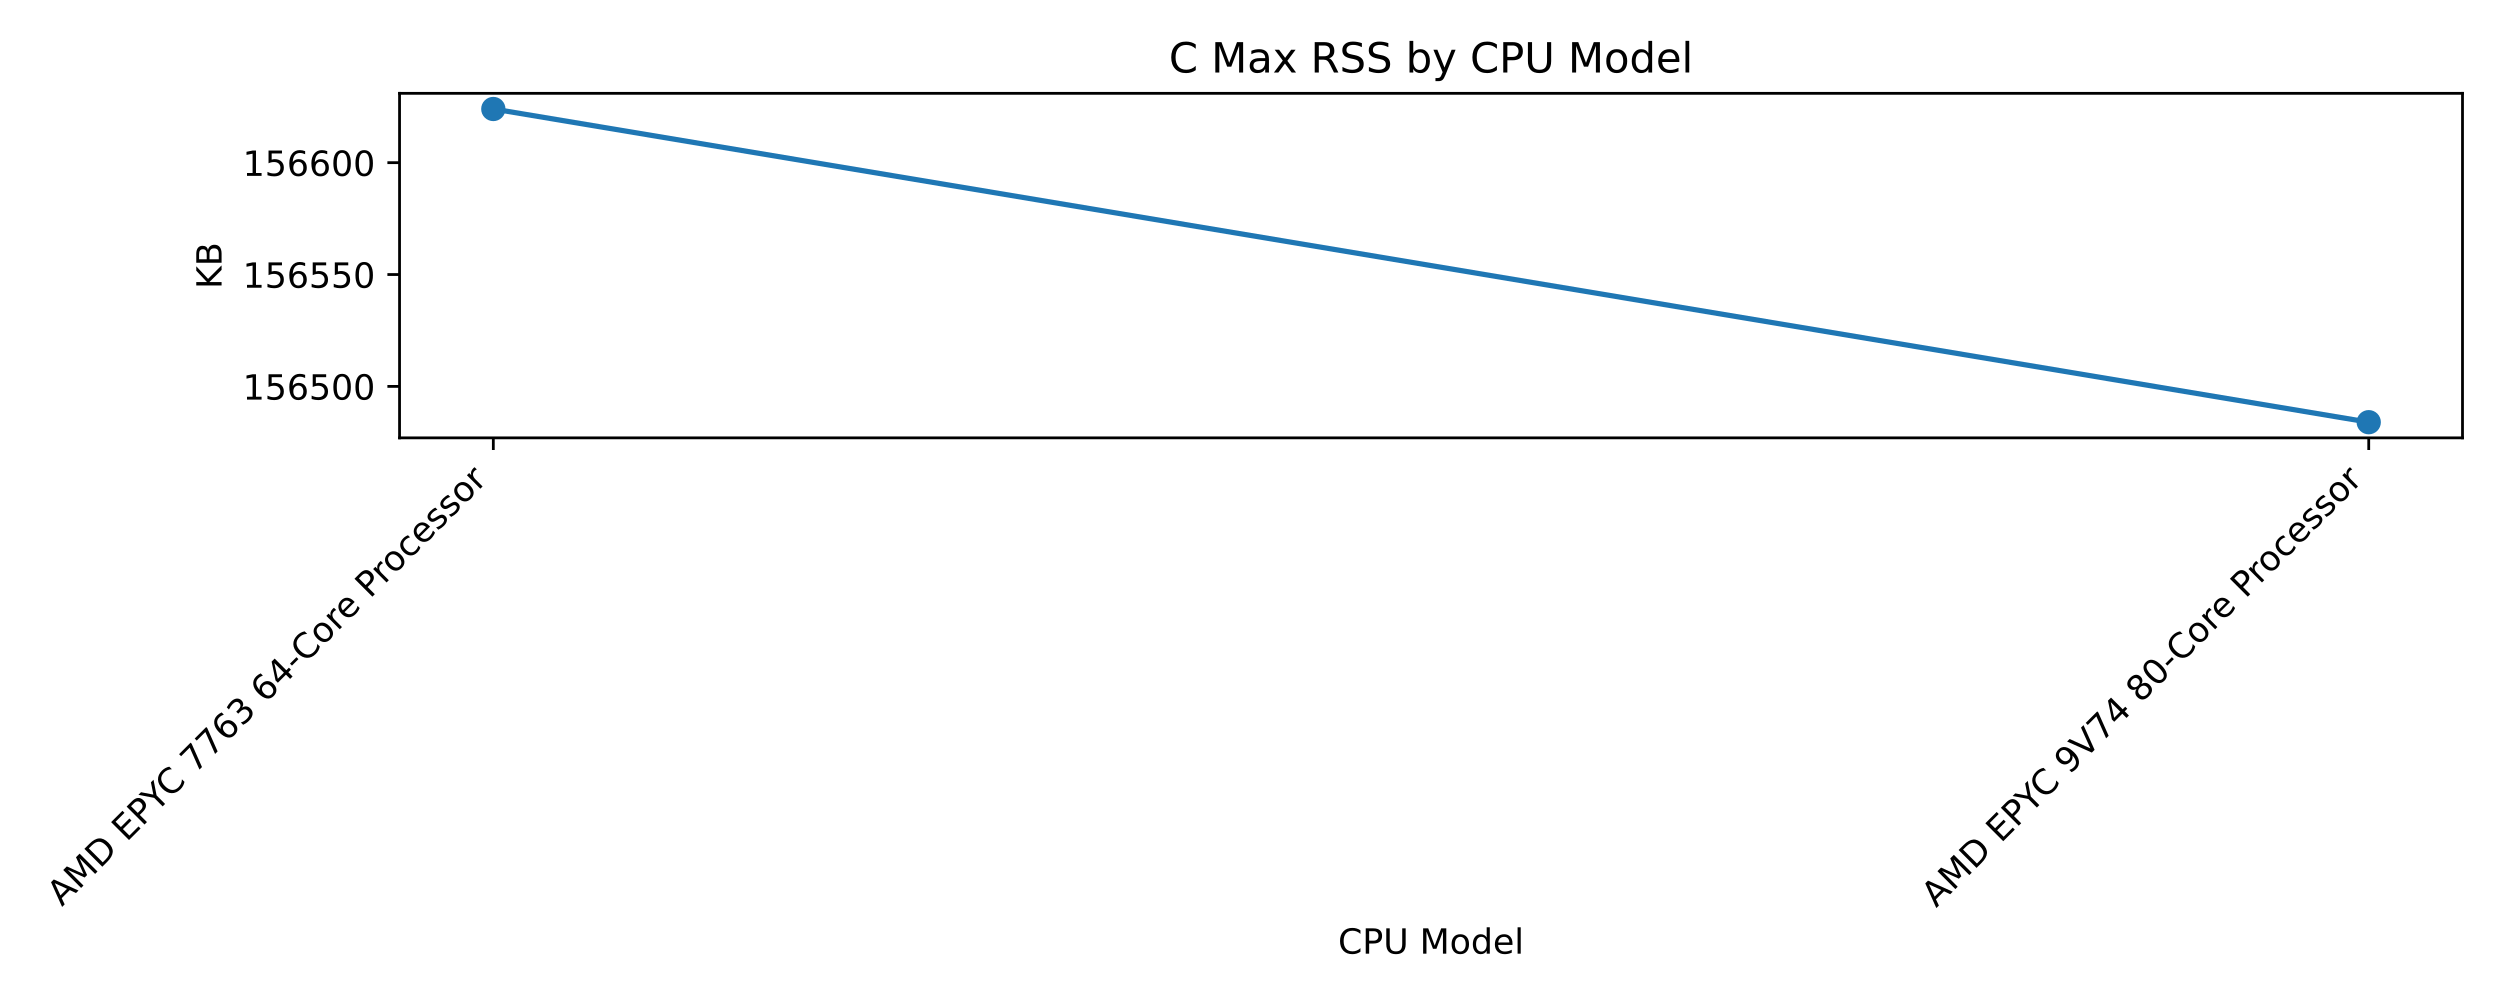
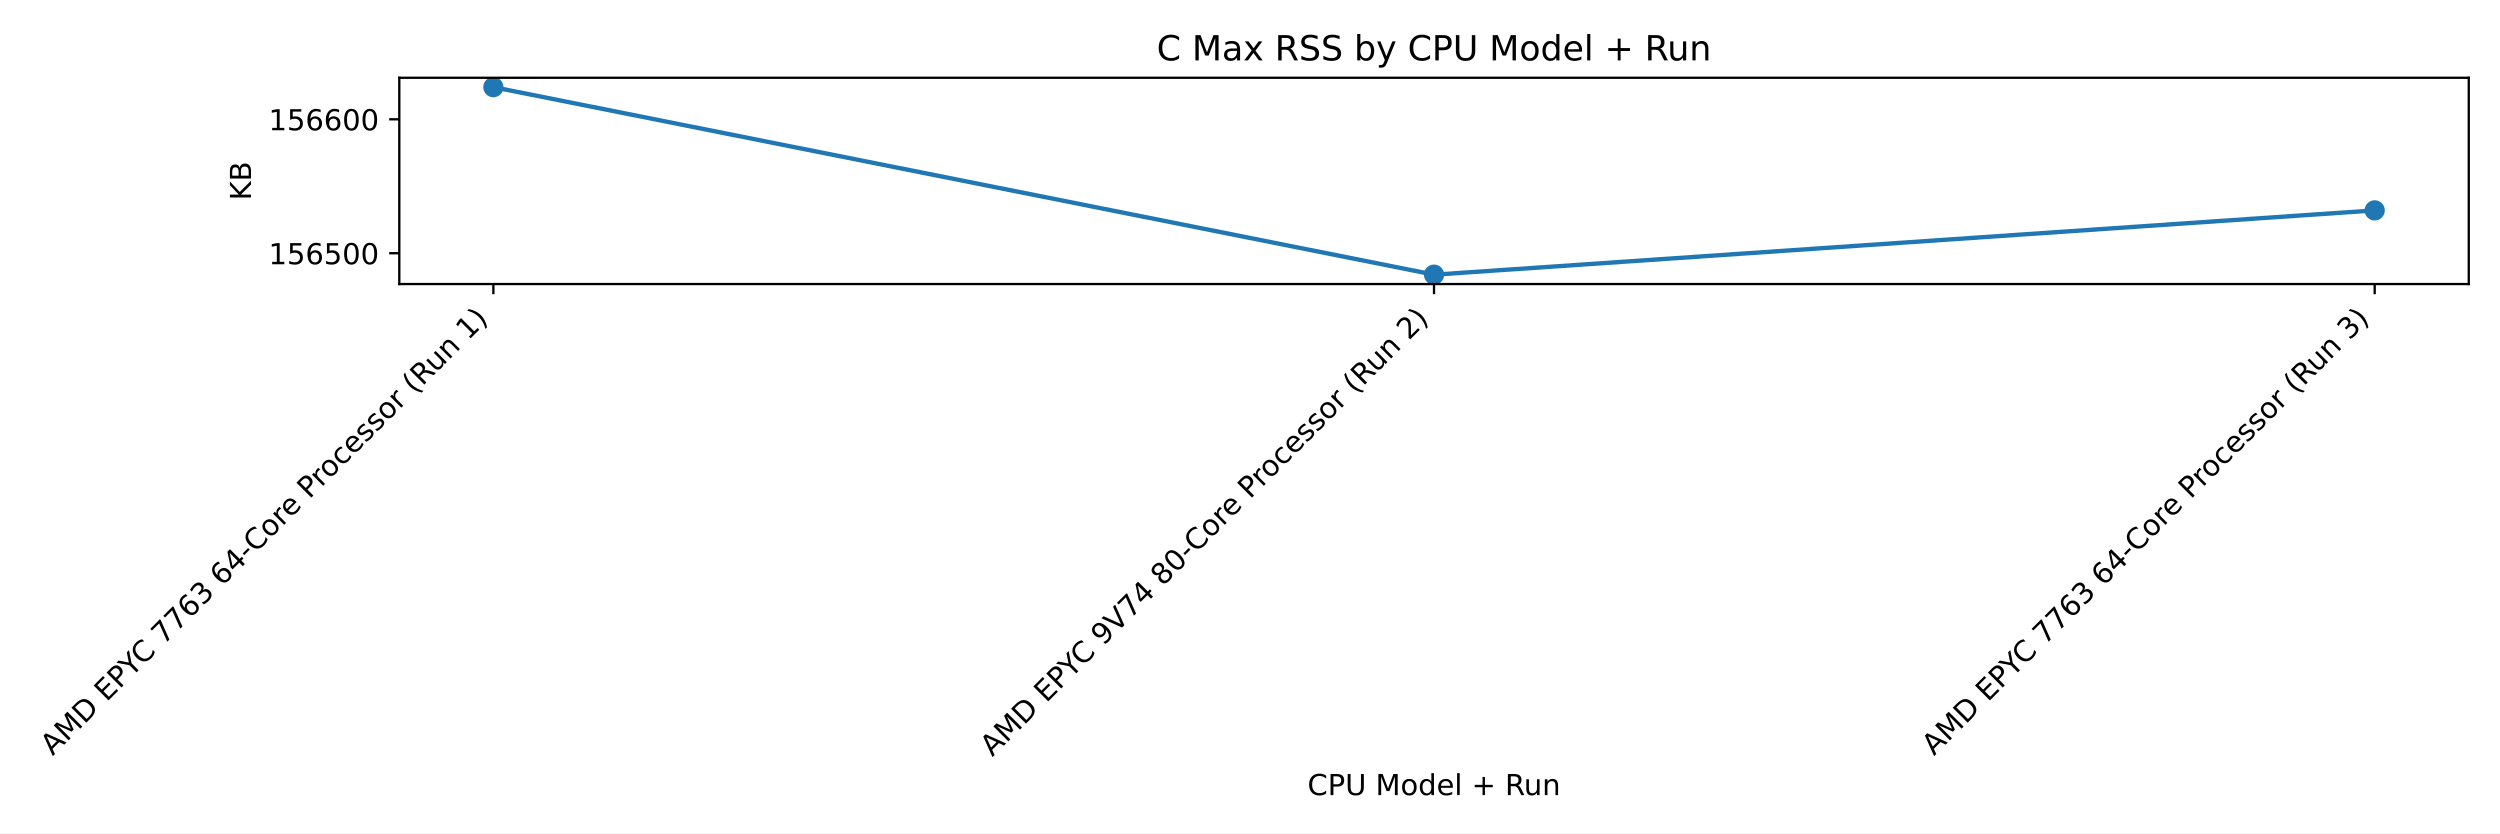
- <svg xmlns="http://www.w3.org/2000/svg" xmlns:xlink="http://www.w3.org/1999/xlink" width="720pt" height="288pt" viewBox="0 0 720 288" version="1.1">
+ <svg xmlns="http://www.w3.org/2000/svg" xmlns:xlink="http://www.w3.org/1999/xlink" width="864pt" height="288pt" viewBox="0 0 864 288" version="1.1">
  <defs>
    <style type="text/css">*{stroke-linejoin: round; stroke-linecap: butt}</style>
  </defs>
  <g id="figure_1">
    <g id="patch_1">
-       <path d="M 0 288  L 720 288  L 720 0  L 0 0  z " style="fill: #ffffff" />
+       <path d="M 0 288  L 864 288  L 864 0  L 0 0  z " style="fill: #ffffff" />
    </g>
    <g id="axes_1">
      <g id="patch_2">
-         <path d="M 115.07 126.104  L 709.2 126.104  L 709.2 26.88  L 115.07 26.88  z " style="fill: #ffffff" />
+         <path d="M 137.999 98.166  L 853.2 98.166  L 853.2 26.88  L 137.999 26.88  z " style="fill: #ffffff" />
      </g>
      <g id="matplotlib.axis_1">
        <g id="xtick_1">
          <g id="line2d_1">
            <defs>
-               <path id="mdad01cd65e" d="M 0 0  L 0 3.5  " style="stroke: #000000; stroke-width: 0.8" />
+               <path id="mf7f67ef43e" d="M 0 0  L 0 3.5  " style="stroke: #000000; stroke-width: 0.8" />
            </defs>
            <g>
-               <use xlink:href="#mdad01cd65e" x="142.076" y="126.104" style="stroke: #000000; stroke-width: 0.8" />
+               <use xlink:href="#mf7f67ef43e" x="170.508" y="98.166" style="stroke: #000000; stroke-width: 0.8" />
            </g>
          </g>
          <g id="text_1">
-             <g transform="translate(17.83196 261.2508) rotate(-45) scale(0.1 -0.1)">
+             <g transform="translate(18.19508 261.3818) rotate(-45) scale(0.1 -0.1)">
              <defs>
                <path id="DejaVuSans-41" d="M 2188 4044  L 1331 1722  L 3047 1722  L 2188 4044  z M 1831 4666  L 2547 4666  L 4325 0  L 3669 0  L 3244 1197  L 1141 1197  L 716 0  L 50 0  L 1831 4666  z " transform="scale(0.015625)" />
                <path id="DejaVuSans-4d" d="M 628 4666  L 1569 4666  L 2759 1491  L 3956 4666  L 4897 4666  L 4897 0  L 4281 0  L 4281 4097  L 3078 897  L 2444 897  L 1241 4097  L 1241 0  L 628 0  L 628 4666  z " transform="scale(0.015625)" />
                <path id="DejaVuSans-44" d="M 1259 4147  L 1259 519  L 2022 519  Q 2988 519 3436 956  Q 3884 1394 3884 2338  Q 3884 3275 3436 3711  Q 2988 4147 2022 4147  L 1259 4147  z M 628 4666  L 1925 4666  Q 3281 4666 3915 4102  Q 4550 3538 4550 2338  Q 4550 1131 3912 565  Q 3275 0 1925 0  L 628 0  L 628 4666  z " transform="scale(0.015625)" />
                <path id="DejaVuSans-20" transform="scale(0.015625)" />
                <path id="DejaVuSans-45" d="M 628 4666  L 3578 4666  L 3578 4134  L 1259 4134  L 1259 2753  L 3481 2753  L 3481 2222  L 1259 2222  L 1259 531  L 3634 531  L 3634 0  L 628 0  L 628 4666  z " transform="scale(0.015625)" />
                <path id="DejaVuSans-50" d="M 1259 4147  L 1259 2394  L 2053 2394  Q 2494 2394 2734 2622  Q 2975 2850 2975 3272  Q 2975 3691 2734 3919  Q 2494 4147 2053 4147  L 1259 4147  z M 628 4666  L 2053 4666  Q 2838 4666 3239 4311  Q 3641 3956 3641 3272  Q 3641 2581 3239 2228  Q 2838 1875 2053 1875  L 1259 1875  L 1259 0  L 628 0  L 628 4666  z " transform="scale(0.015625)" />
                <path id="DejaVuSans-59" d="M -13 4666  L 666 4666  L 1959 2747  L 3244 4666  L 3922 4666  L 2272 2222  L 2272 0  L 1638 0  L 1638 2222  L -13 4666  z " transform="scale(0.015625)" />
                <path id="DejaVuSans-43" d="M 4122 4306  L 4122 3641  Q 3803 3938 3442 4084  Q 3081 4231 2675 4231  Q 1875 4231 1450 3742  Q 1025 3253 1025 2328  Q 1025 1406 1450 917  Q 1875 428 2675 428  Q 3081 428 3442 575  Q 3803 722 4122 1019  L 4122 359  Q 3791 134 3420 21  Q 3050 -91 2638 -91  Q 1578 -91 968 557  Q 359 1206 359 2328  Q 359 3453 968 4101  Q 1578 4750 2638 4750  Q 3056 4750 3426 4639  Q 3797 4528 4122 4306  z " transform="scale(0.015625)" />
                <path id="DejaVuSans-37" d="M 525 4666  L 3525 4666  L 3525 4397  L 1831 0  L 1172 0  L 2766 4134  L 525 4134  L 525 4666  z " transform="scale(0.015625)" />
                <path id="DejaVuSans-36" d="M 2113 2584  Q 1688 2584 1439 2293  Q 1191 2003 1191 1497  Q 1191 994 1439 701  Q 1688 409 2113 409  Q 2538 409 2786 701  Q 3034 994 3034 1497  Q 3034 2003 2786 2293  Q 2538 2584 2113 2584  z M 3366 4563  L 3366 3988  Q 3128 4100 2886 4159  Q 2644 4219 2406 4219  Q 1781 4219 1451 3797  Q 1122 3375 1075 2522  Q 1259 2794 1537 2939  Q 1816 3084 2150 3084  Q 2853 3084 3261 2657  Q 3669 2231 3669 1497  Q 3669 778 3244 343  Q 2819 -91 2113 -91  Q 1303 -91 875 529  Q 447 1150 447 2328  Q 447 3434 972 4092  Q 1497 4750 2381 4750  Q 2619 4750 2861 4703  Q 3103 4656 3366 4563  z " transform="scale(0.015625)" />
                <path id="DejaVuSans-33" d="M 2597 2516  Q 3050 2419 3304 2112  Q 3559 1806 3559 1356  Q 3559 666 3084 287  Q 2609 -91 1734 -91  Q 1441 -91 1130 -33  Q 819 25 488 141  L 488 750  Q 750 597 1062 519  Q 1375 441 1716 441  Q 2309 441 2620 675  Q 2931 909 2931 1356  Q 2931 1769 2642 2001  Q 2353 2234 1838 2234  L 1294 2234  L 1294 2753  L 1863 2753  Q 2328 2753 2575 2939  Q 2822 3125 2822 3475  Q 2822 3834 2567 4026  Q 2313 4219 1838 4219  Q 1578 4219 1281 4162  Q 984 4106 628 3988  L 628 4550  Q 988 4650 1302 4700  Q 1616 4750 1894 4750  Q 2613 4750 3031 4423  Q 3450 4097 3450 3541  Q 3450 3153 3228 2886  Q 3006 2619 2597 2516  z " transform="scale(0.015625)" />
                <path id="DejaVuSans-34" d="M 2419 4116  L 825 1625  L 2419 1625  L 2419 4116  z M 2253 4666  L 3047 4666  L 3047 1625  L 3713 1625  L 3713 1100  L 3047 1100  L 3047 0  L 2419 0  L 2419 1100  L 313 1100  L 313 1709  L 2253 4666  z " transform="scale(0.015625)" />
                <path id="DejaVuSans-2d" d="M 313 2009  L 1997 2009  L 1997 1497  L 313 1497  L 313 2009  z " transform="scale(0.015625)" />
                <path id="DejaVuSans-6f" d="M 1959 3097  Q 1497 3097 1228 2736  Q 959 2375 959 1747  Q 959 1119 1226 758  Q 1494 397 1959 397  Q 2419 397 2687 759  Q 2956 1122 2956 1747  Q 2956 2369 2687 2733  Q 2419 3097 1959 3097  z M 1959 3584  Q 2709 3584 3137 3096  Q 3566 2609 3566 1747  Q 3566 888 3137 398  Q 2709 -91 1959 -91  Q 1206 -91 779 398  Q 353 888 353 1747  Q 353 2609 779 3096  Q 1206 3584 1959 3584  z " transform="scale(0.015625)" />
                <path id="DejaVuSans-72" d="M 2631 2963  Q 2534 3019 2420 3045  Q 2306 3072 2169 3072  Q 1681 3072 1420 2755  Q 1159 2438 1159 1844  L 1159 0  L 581 0  L 581 3500  L 1159 3500  L 1159 2956  Q 1341 3275 1631 3429  Q 1922 3584 2338 3584  Q 2397 3584 2469 3576  Q 2541 3569 2628 3553  L 2631 2963  z " transform="scale(0.015625)" />
                <path id="DejaVuSans-65" d="M 3597 1894  L 3597 1613  L 953 1613  Q 991 1019 1311 708  Q 1631 397 2203 397  Q 2534 397 2845 478  Q 3156 559 3463 722  L 3463 178  Q 3153 47 2828 -22  Q 2503 -91 2169 -91  Q 1331 -91 842 396  Q 353 884 353 1716  Q 353 2575 817 3079  Q 1281 3584 2069 3584  Q 2775 3584 3186 3129  Q 3597 2675 3597 1894  z M 3022 2063  Q 3016 2534 2758 2815  Q 2500 3097 2075 3097  Q 1594 3097 1305 2825  Q 1016 2553 972 2059  L 3022 2063  z " transform="scale(0.015625)" />
                <path id="DejaVuSans-63" d="M 3122 3366  L 3122 2828  Q 2878 2963 2633 3030  Q 2388 3097 2138 3097  Q 1578 3097 1268 2742  Q 959 2388 959 1747  Q 959 1106 1268 751  Q 1578 397 2138 397  Q 2388 397 2633 464  Q 2878 531 3122 666  L 3122 134  Q 2881 22 2623 -34  Q 2366 -91 2075 -91  Q 1284 -91 818 406  Q 353 903 353 1747  Q 353 2603 823 3093  Q 1294 3584 2113 3584  Q 2378 3584 2631 3529  Q 2884 3475 3122 3366  z " transform="scale(0.015625)" />
                <path id="DejaVuSans-73" d="M 2834 3397  L 2834 2853  Q 2591 2978 2328 3040  Q 2066 3103 1784 3103  Q 1356 3103 1142 2972  Q 928 2841 928 2578  Q 928 2378 1081 2264  Q 1234 2150 1697 2047  L 1894 2003  Q 2506 1872 2764 1633  Q 3022 1394 3022 966  Q 3022 478 2636 193  Q 2250 -91 1575 -91  Q 1294 -91 989 -36  Q 684 19 347 128  L 347 722  Q 666 556 975 473  Q 1284 391 1588 391  Q 1994 391 2212 530  Q 2431 669 2431 922  Q 2431 1156 2273 1281  Q 2116 1406 1581 1522  L 1381 1569  Q 847 1681 609 1914  Q 372 2147 372 2553  Q 372 3047 722 3315  Q 1072 3584 1716 3584  Q 2034 3584 2315 3537  Q 2597 3491 2834 3397  z " transform="scale(0.015625)" />
+                 <path id="DejaVuSans-28" d="M 1984 4856  Q 1566 4138 1362 3434  Q 1159 2731 1159 2009  Q 1159 1288 1364 580  Q 1569 -128 1984 -844  L 1484 -844  Q 1016 -109 783 600  Q 550 1309 550 2009  Q 550 2706 781 3412  Q 1013 4119 1484 4856  L 1984 4856  z " transform="scale(0.015625)" />
+                 <path id="DejaVuSans-52" d="M 2841 2188  Q 3044 2119 3236 1894  Q 3428 1669 3622 1275  L 4263 0  L 3584 0  L 2988 1197  Q 2756 1666 2539 1819  Q 2322 1972 1947 1972  L 1259 1972  L 1259 0  L 628 0  L 628 4666  L 2053 4666  Q 2853 4666 3247 4331  Q 3641 3997 3641 3322  Q 3641 2881 3436 2590  Q 3231 2300 2841 2188  z M 1259 4147  L 1259 2491  L 2053 2491  Q 2509 2491 2742 2702  Q 2975 2913 2975 3322  Q 2975 3731 2742 3939  Q 2509 4147 2053 4147  L 1259 4147  z " transform="scale(0.015625)" />
+                 <path id="DejaVuSans-75" d="M 544 1381  L 544 3500  L 1119 3500  L 1119 1403  Q 1119 906 1312 657  Q 1506 409 1894 409  Q 2359 409 2629 706  Q 2900 1003 2900 1516  L 2900 3500  L 3475 3500  L 3475 0  L 2900 0  L 2900 538  Q 2691 219 2414 64  Q 2138 -91 1772 -91  Q 1169 -91 856 284  Q 544 659 544 1381  z M 1991 3584  L 1991 3584  z " transform="scale(0.015625)" />
+                 <path id="DejaVuSans-6e" d="M 3513 2113  L 3513 0  L 2938 0  L 2938 2094  Q 2938 2591 2744 2837  Q 2550 3084 2163 3084  Q 1697 3084 1428 2787  Q 1159 2491 1159 1978  L 1159 0  L 581 0  L 581 3500  L 1159 3500  L 1159 2956  Q 1366 3272 1645 3428  Q 1925 3584 2291 3584  Q 2894 3584 3203 3211  Q 3513 2838 3513 2113  z " transform="scale(0.015625)" />
+                 <path id="DejaVuSans-31" d="M 794 531  L 1825 531  L 1825 4091  L 703 3866  L 703 4441  L 1819 4666  L 2450 4666  L 2450 531  L 3481 531  L 3481 0  L 794 0  L 794 531  z " transform="scale(0.015625)" />
+                 <path id="DejaVuSans-29" d="M 513 4856  L 1013 4856  Q 1481 4119 1714 3412  Q 1947 2706 1947 2009  Q 1947 1309 1714 600  Q 1481 -109 1013 -844  L 513 -844  Q 928 -128 1133 580  Q 1338 1288 1338 2009  Q 1338 2731 1133 3434  Q 928 4138 513 4856  z " transform="scale(0.015625)" />
              </defs>
              <use xlink:href="#DejaVuSans-41" />
              <use xlink:href="#DejaVuSans-4d" transform="translate(68.4082 0)" />
              <use xlink:href="#DejaVuSans-44" transform="translate(154.6875 0)" />
              <use xlink:href="#DejaVuSans-20" transform="translate(231.6895 0)" />
              <use xlink:href="#DejaVuSans-45" transform="translate(263.4766 0)" />
              <use xlink:href="#DejaVuSans-50" transform="translate(326.6602 0)" />
              <use xlink:href="#DejaVuSans-59" transform="translate(384.7129 0)" />
              <use xlink:href="#DejaVuSans-43" transform="translate(440.2969 0)" />
              <use xlink:href="#DejaVuSans-20" transform="translate(510.1211 0)" />
              <use xlink:href="#DejaVuSans-37" transform="translate(541.9082 0)" />
              <use xlink:href="#DejaVuSans-37" transform="translate(605.5312 0)" />
              <use xlink:href="#DejaVuSans-36" transform="translate(669.1543 0)" />
              <use xlink:href="#DejaVuSans-33" transform="translate(732.7773 0)" />
              <use xlink:href="#DejaVuSans-20" transform="translate(796.4004 0)" />
              <use xlink:href="#DejaVuSans-36" transform="translate(828.1875 0)" />
              <use xlink:href="#DejaVuSans-34" transform="translate(891.8105 0)" />
              <use xlink:href="#DejaVuSans-2d" transform="translate(955.4336 0)" />
              <use xlink:href="#DejaVuSans-43" transform="translate(991.5176 0)" />
              <use xlink:href="#DejaVuSans-6f" transform="translate(1061.342 0)" />
              <use xlink:href="#DejaVuSans-72" transform="translate(1122.523 0)" />
              <use xlink:href="#DejaVuSans-65" transform="translate(1161.387 0)" />
              <use xlink:href="#DejaVuSans-20" transform="translate(1222.91 0)" />
              <use xlink:href="#DejaVuSans-50" transform="translate(1254.697 0)" />
              <use xlink:href="#DejaVuSans-72" transform="translate(1313.25 0)" />
              <use xlink:href="#DejaVuSans-6f" transform="translate(1352.113 0)" />
              <use xlink:href="#DejaVuSans-63" transform="translate(1413.295 0)" />
              <use xlink:href="#DejaVuSans-65" transform="translate(1468.275 0)" />
              <use xlink:href="#DejaVuSans-73" transform="translate(1529.799 0)" />
              <use xlink:href="#DejaVuSans-73" transform="translate(1581.898 0)" />
              <use xlink:href="#DejaVuSans-6f" transform="translate(1633.998 0)" />
              <use xlink:href="#DejaVuSans-72" transform="translate(1695.18 0)" />
+               <use xlink:href="#DejaVuSans-20" transform="translate(1736.293 0)" />
+               <use xlink:href="#DejaVuSans-28" transform="translate(1768.08 0)" />
+               <use xlink:href="#DejaVuSans-52" transform="translate(1807.094 0)" />
+               <use xlink:href="#DejaVuSans-75" transform="translate(1872.076 0)" />
+               <use xlink:href="#DejaVuSans-6e" transform="translate(1935.455 0)" />
+               <use xlink:href="#DejaVuSans-20" transform="translate(1998.834 0)" />
+               <use xlink:href="#DejaVuSans-31" transform="translate(2030.621 0)" />
+               <use xlink:href="#DejaVuSans-29" transform="translate(2094.244 0)" />
            </g>
          </g>
        </g>
        <g id="xtick_2">
          <g id="line2d_2">
            <g>
-               <use xlink:href="#mdad01cd65e" x="682.194" y="126.104" style="stroke: #000000; stroke-width: 0.8" />
+               <use xlink:href="#mf7f67ef43e" x="495.599" y="98.166" style="stroke: #000000; stroke-width: 0.8" />
            </g>
          </g>
          <g id="text_2">
-             <g transform="translate(557.6118 261.5889) rotate(-45) scale(0.1 -0.1)">
+             <g transform="translate(342.9484 261.7199) rotate(-45) scale(0.1 -0.1)">
              <defs>
                <path id="DejaVuSans-39" d="M 703 97  L 703 672  Q 941 559 1184 500  Q 1428 441 1663 441  Q 2288 441 2617 861  Q 2947 1281 2994 2138  Q 2813 1869 2534 1725  Q 2256 1581 1919 1581  Q 1219 1581 811 2004  Q 403 2428 403 3163  Q 403 3881 828 4315  Q 1253 4750 1959 4750  Q 2769 4750 3195 4129  Q 3622 3509 3622 2328  Q 3622 1225 3098 567  Q 2575 -91 1691 -91  Q 1453 -91 1209 -44  Q 966 3 703 97  z M 1959 2075  Q 2384 2075 2632 2365  Q 2881 2656 2881 3163  Q 2881 3666 2632 3958  Q 2384 4250 1959 4250  Q 1534 4250 1286 3958  Q 1038 3666 1038 3163  Q 1038 2656 1286 2365  Q 1534 2075 1959 2075  z " transform="scale(0.015625)" />
                <path id="DejaVuSans-56" d="M 1831 0  L 50 4666  L 709 4666  L 2188 738  L 3669 4666  L 4325 4666  L 2547 0  L 1831 0  z " transform="scale(0.015625)" />
                <path id="DejaVuSans-38" d="M 2034 2216  Q 1584 2216 1326 1975  Q 1069 1734 1069 1313  Q 1069 891 1326 650  Q 1584 409 2034 409  Q 2484 409 2743 651  Q 3003 894 3003 1313  Q 3003 1734 2745 1975  Q 2488 2216 2034 2216  z M 1403 2484  Q 997 2584 770 2862  Q 544 3141 544 3541  Q 544 4100 942 4425  Q 1341 4750 2034 4750  Q 2731 4750 3128 4425  Q 3525 4100 3525 3541  Q 3525 3141 3298 2862  Q 3072 2584 2669 2484  Q 3125 2378 3379 2068  Q 3634 1759 3634 1313  Q 3634 634 3220 271  Q 2806 -91 2034 -91  Q 1263 -91 848 271  Q 434 634 434 1313  Q 434 1759 690 2068  Q 947 2378 1403 2484  z M 1172 3481  Q 1172 3119 1398 2916  Q 1625 2713 2034 2713  Q 2441 2713 2670 2916  Q 2900 3119 2900 3481  Q 2900 3844 2670 4047  Q 2441 4250 2034 4250  Q 1625 4250 1398 4047  Q 1172 3844 1172 3481  z " transform="scale(0.015625)" />
                <path id="DejaVuSans-30" d="M 2034 4250  Q 1547 4250 1301 3770  Q 1056 3291 1056 2328  Q 1056 1369 1301 889  Q 1547 409 2034 409  Q 2525 409 2770 889  Q 3016 1369 3016 2328  Q 3016 3291 2770 3770  Q 2525 4250 2034 4250  z M 2034 4750  Q 2819 4750 3233 4129  Q 3647 3509 3647 2328  Q 3647 1150 3233 529  Q 2819 -91 2034 -91  Q 1250 -91 836 529  Q 422 1150 422 2328  Q 422 3509 836 4129  Q 1250 4750 2034 4750  z " transform="scale(0.015625)" />
+                 <path id="DejaVuSans-32" d="M 1228 531  L 3431 531  L 3431 0  L 469 0  L 469 531  Q 828 903 1448 1529  Q 2069 2156 2228 2338  Q 2531 2678 2651 2914  Q 2772 3150 2772 3378  Q 2772 3750 2511 3984  Q 2250 4219 1831 4219  Q 1534 4219 1204 4116  Q 875 4013 500 3803  L 500 4441  Q 881 4594 1212 4672  Q 1544 4750 1819 4750  Q 2544 4750 2975 4387  Q 3406 4025 3406 3419  Q 3406 3131 3298 2873  Q 3191 2616 2906 2266  Q 2828 2175 2409 1742  Q 1991 1309 1228 531  z " transform="scale(0.015625)" />
              </defs>
              <use xlink:href="#DejaVuSans-41" />
              <use xlink:href="#DejaVuSans-4d" transform="translate(68.4082 0)" />
              <use xlink:href="#DejaVuSans-44" transform="translate(154.6875 0)" />
              <use xlink:href="#DejaVuSans-20" transform="translate(231.6895 0)" />
              <use xlink:href="#DejaVuSans-45" transform="translate(263.4766 0)" />
              <use xlink:href="#DejaVuSans-50" transform="translate(326.6602 0)" />
              <use xlink:href="#DejaVuSans-59" transform="translate(384.7129 0)" />
              <use xlink:href="#DejaVuSans-43" transform="translate(440.2969 0)" />
              <use xlink:href="#DejaVuSans-20" transform="translate(510.1211 0)" />
              <use xlink:href="#DejaVuSans-39" transform="translate(541.9082 0)" />
              <use xlink:href="#DejaVuSans-56" transform="translate(605.5312 0)" />
              <use xlink:href="#DejaVuSans-37" transform="translate(673.9395 0)" />
              <use xlink:href="#DejaVuSans-34" transform="translate(737.5625 0)" />
              <use xlink:href="#DejaVuSans-20" transform="translate(801.1855 0)" />
              <use xlink:href="#DejaVuSans-38" transform="translate(832.9727 0)" />
              <use xlink:href="#DejaVuSans-30" transform="translate(896.5957 0)" />
              <use xlink:href="#DejaVuSans-2d" transform="translate(960.2188 0)" />
              <use xlink:href="#DejaVuSans-43" transform="translate(996.3027 0)" />
              <use xlink:href="#DejaVuSans-6f" transform="translate(1066.127 0)" />
              <use xlink:href="#DejaVuSans-72" transform="translate(1127.309 0)" />
              <use xlink:href="#DejaVuSans-65" transform="translate(1166.172 0)" />
              <use xlink:href="#DejaVuSans-20" transform="translate(1227.695 0)" />
              <use xlink:href="#DejaVuSans-50" transform="translate(1259.482 0)" />
              <use xlink:href="#DejaVuSans-72" transform="translate(1318.035 0)" />
              <use xlink:href="#DejaVuSans-6f" transform="translate(1356.898 0)" />
              <use xlink:href="#DejaVuSans-63" transform="translate(1418.08 0)" />
              <use xlink:href="#DejaVuSans-65" transform="translate(1473.061 0)" />
              <use xlink:href="#DejaVuSans-73" transform="translate(1534.584 0)" />
              <use xlink:href="#DejaVuSans-73" transform="translate(1586.684 0)" />
              <use xlink:href="#DejaVuSans-6f" transform="translate(1638.783 0)" />
              <use xlink:href="#DejaVuSans-72" transform="translate(1699.965 0)" />
-             </g>
-           </g>
-         </g>
-         <g id="text_3">
-           <g transform="translate(385.3672 274.6579) scale(0.1 -0.1)">
+               <use xlink:href="#DejaVuSans-20" transform="translate(1741.078 0)" />
+               <use xlink:href="#DejaVuSans-28" transform="translate(1772.865 0)" />
+               <use xlink:href="#DejaVuSans-52" transform="translate(1811.879 0)" />
+               <use xlink:href="#DejaVuSans-75" transform="translate(1876.861 0)" />
+               <use xlink:href="#DejaVuSans-6e" transform="translate(1940.24 0)" />
+               <use xlink:href="#DejaVuSans-20" transform="translate(2003.619 0)" />
+               <use xlink:href="#DejaVuSans-32" transform="translate(2035.406 0)" />
+               <use xlink:href="#DejaVuSans-29" transform="translate(2099.029 0)" />
+             </g>
+           </g>
+         </g>
+         <g id="xtick_3">
+           <g id="line2d_3">
+             <g>
+               <use xlink:href="#mf7f67ef43e" x="820.691" y="98.166" style="stroke: #000000; stroke-width: 0.8" />
+             </g>
+           </g>
+           <g id="text_3">
+             <g transform="translate(668.3779 261.3818) rotate(-45) scale(0.1 -0.1)">
+               <use xlink:href="#DejaVuSans-41" />
+               <use xlink:href="#DejaVuSans-4d" transform="translate(68.4082 0)" />
+               <use xlink:href="#DejaVuSans-44" transform="translate(154.6875 0)" />
+               <use xlink:href="#DejaVuSans-20" transform="translate(231.6895 0)" />
+               <use xlink:href="#DejaVuSans-45" transform="translate(263.4766 0)" />
+               <use xlink:href="#DejaVuSans-50" transform="translate(326.6602 0)" />
+               <use xlink:href="#DejaVuSans-59" transform="translate(384.7129 0)" />
+               <use xlink:href="#DejaVuSans-43" transform="translate(440.2969 0)" />
+               <use xlink:href="#DejaVuSans-20" transform="translate(510.1211 0)" />
+               <use xlink:href="#DejaVuSans-37" transform="translate(541.9082 0)" />
+               <use xlink:href="#DejaVuSans-37" transform="translate(605.5312 0)" />
+               <use xlink:href="#DejaVuSans-36" transform="translate(669.1543 0)" />
+               <use xlink:href="#DejaVuSans-33" transform="translate(732.7773 0)" />
+               <use xlink:href="#DejaVuSans-20" transform="translate(796.4004 0)" />
+               <use xlink:href="#DejaVuSans-36" transform="translate(828.1875 0)" />
+               <use xlink:href="#DejaVuSans-34" transform="translate(891.8105 0)" />
+               <use xlink:href="#DejaVuSans-2d" transform="translate(955.4336 0)" />
+               <use xlink:href="#DejaVuSans-43" transform="translate(991.5176 0)" />
+               <use xlink:href="#DejaVuSans-6f" transform="translate(1061.342 0)" />
+               <use xlink:href="#DejaVuSans-72" transform="translate(1122.523 0)" />
+               <use xlink:href="#DejaVuSans-65" transform="translate(1161.387 0)" />
+               <use xlink:href="#DejaVuSans-20" transform="translate(1222.91 0)" />
+               <use xlink:href="#DejaVuSans-50" transform="translate(1254.697 0)" />
+               <use xlink:href="#DejaVuSans-72" transform="translate(1313.25 0)" />
+               <use xlink:href="#DejaVuSans-6f" transform="translate(1352.113 0)" />
+               <use xlink:href="#DejaVuSans-63" transform="translate(1413.295 0)" />
+               <use xlink:href="#DejaVuSans-65" transform="translate(1468.275 0)" />
+               <use xlink:href="#DejaVuSans-73" transform="translate(1529.799 0)" />
+               <use xlink:href="#DejaVuSans-73" transform="translate(1581.898 0)" />
+               <use xlink:href="#DejaVuSans-6f" transform="translate(1633.998 0)" />
+               <use xlink:href="#DejaVuSans-72" transform="translate(1695.18 0)" />
+               <use xlink:href="#DejaVuSans-20" transform="translate(1736.293 0)" />
+               <use xlink:href="#DejaVuSans-28" transform="translate(1768.08 0)" />
+               <use xlink:href="#DejaVuSans-52" transform="translate(1807.094 0)" />
+               <use xlink:href="#DejaVuSans-75" transform="translate(1872.076 0)" />
+               <use xlink:href="#DejaVuSans-6e" transform="translate(1935.455 0)" />
+               <use xlink:href="#DejaVuSans-20" transform="translate(1998.834 0)" />
+               <use xlink:href="#DejaVuSans-33" transform="translate(2030.621 0)" />
+               <use xlink:href="#DejaVuSans-29" transform="translate(2094.244 0)" />
+             </g>
+           </g>
+         </g>
+         <g id="text_4">
+           <g transform="translate(451.8768 274.7889) scale(0.1 -0.1)">
            <defs>
              <path id="DejaVuSans-55" d="M 556 4666  L 1191 4666  L 1191 1831  Q 1191 1081 1462 751  Q 1734 422 2344 422  Q 2950 422 3222 751  Q 3494 1081 3494 1831  L 3494 4666  L 4128 4666  L 4128 1753  Q 4128 841 3676 375  Q 3225 -91 2344 -91  Q 1459 -91 1007 375  Q 556 841 556 1753  L 556 4666  z " transform="scale(0.015625)" />
              <path id="DejaVuSans-64" d="M 2906 2969  L 2906 4863  L 3481 4863  L 3481 0  L 2906 0  L 2906 525  Q 2725 213 2448 61  Q 2172 -91 1784 -91  Q 1150 -91 751 415  Q 353 922 353 1747  Q 353 2572 751 3078  Q 1150 3584 1784 3584  Q 2172 3584 2448 3432  Q 2725 3281 2906 2969  z M 947 1747  Q 947 1113 1208 752  Q 1469 391 1925 391  Q 2381 391 2643 752  Q 2906 1113 2906 1747  Q 2906 2381 2643 2742  Q 2381 3103 1925 3103  Q 1469 3103 1208 2742  Q 947 2381 947 1747  z " transform="scale(0.015625)" />
              <path id="DejaVuSans-6c" d="M 603 4863  L 1178 4863  L 1178 0  L 603 0  L 603 4863  z " transform="scale(0.015625)" />
+               <path id="DejaVuSans-2b" d="M 2944 4013  L 2944 2272  L 4684 2272  L 4684 1741  L 2944 1741  L 2944 0  L 2419 0  L 2419 1741  L 678 1741  L 678 2272  L 2419 2272  L 2419 4013  L 2944 4013  z " transform="scale(0.015625)" />
            </defs>
            <use xlink:href="#DejaVuSans-43" />
            <use xlink:href="#DejaVuSans-50" transform="translate(69.82422 0)" />
            <use xlink:href="#DejaVuSans-55" transform="translate(130.127 0)" />
            <use xlink:href="#DejaVuSans-20" transform="translate(203.3203 0)" />
            <use xlink:href="#DejaVuSans-4d" transform="translate(235.1074 0)" />
            <use xlink:href="#DejaVuSans-6f" transform="translate(321.3867 0)" />
            <use xlink:href="#DejaVuSans-64" transform="translate(382.5684 0)" />
            <use xlink:href="#DejaVuSans-65" transform="translate(446.0449 0)" />
            <use xlink:href="#DejaVuSans-6c" transform="translate(507.5684 0)" />
+             <use xlink:href="#DejaVuSans-20" transform="translate(535.3516 0)" />
+             <use xlink:href="#DejaVuSans-2b" transform="translate(567.1387 0)" />
+             <use xlink:href="#DejaVuSans-20" transform="translate(650.9277 0)" />
+             <use xlink:href="#DejaVuSans-52" transform="translate(682.7148 0)" />
+             <use xlink:href="#DejaVuSans-75" transform="translate(747.6973 0)" />
+             <use xlink:href="#DejaVuSans-6e" transform="translate(811.0762 0)" />
          </g>
        </g>
      </g>
      <g id="matplotlib.axis_2">
        <g id="ytick_1">
-           <g id="line2d_3">
+           <g id="line2d_4">
            <defs>
-               <path id="m4c2cd39b70" d="M 0 0  L -3.5 0  " style="stroke: #000000; stroke-width: 0.8" />
+               <path id="ma80eaf4705" d="M 0 0  L -3.5 0  " style="stroke: #000000; stroke-width: 0.8" />
            </defs>
            <g>
-               <use xlink:href="#m4c2cd39b70" x="115.07" y="111.285" style="stroke: #000000; stroke-width: 0.8" />
-             </g>
-           </g>
-           <g id="text_4">
-             <g transform="translate(69.89525 115.0843) scale(0.1 -0.1)">
+               <use xlink:href="#ma80eaf4705" x="137.999" y="87.52" style="stroke: #000000; stroke-width: 0.8" />
+             </g>
+           </g>
+           <g id="text_5">
+             <g transform="translate(92.82395 91.31902) scale(0.1 -0.1)">
              <defs>
-                 <path id="DejaVuSans-31" d="M 794 531  L 1825 531  L 1825 4091  L 703 3866  L 703 4441  L 1819 4666  L 2450 4666  L 2450 531  L 3481 531  L 3481 0  L 794 0  L 794 531  z " transform="scale(0.015625)" />
                <path id="DejaVuSans-35" d="M 691 4666  L 3169 4666  L 3169 4134  L 1269 4134  L 1269 2991  Q 1406 3038 1543 3061  Q 1681 3084 1819 3084  Q 2600 3084 3056 2656  Q 3513 2228 3513 1497  Q 3513 744 3044 326  Q 2575 -91 1722 -91  Q 1428 -91 1123 -41  Q 819 9 494 109  L 494 744  Q 775 591 1075 516  Q 1375 441 1709 441  Q 2250 441 2565 725  Q 2881 1009 2881 1497  Q 2881 1984 2565 2268  Q 2250 2553 1709 2553  Q 1456 2553 1204 2497  Q 953 2441 691 2322  L 691 4666  z " transform="scale(0.015625)" />
              </defs>
              <use xlink:href="#DejaVuSans-31" />
              <use xlink:href="#DejaVuSans-35" transform="translate(63.62305 0)" />
              <use xlink:href="#DejaVuSans-36" transform="translate(127.2461 0)" />
              <use xlink:href="#DejaVuSans-35" transform="translate(190.8691 0)" />
              <use xlink:href="#DejaVuSans-30" transform="translate(254.4922 0)" />
              <use xlink:href="#DejaVuSans-30" transform="translate(318.1152 0)" />
            </g>
          </g>
        </g>
        <g id="ytick_2">
-           <g id="line2d_4">
-             <g>
-               <use xlink:href="#m4c2cd39b70" x="115.07" y="79.069" style="stroke: #000000; stroke-width: 0.8" />
-             </g>
-           </g>
-           <g id="text_5">
-             <g transform="translate(69.89525 82.86861) scale(0.1 -0.1)">
-               <use xlink:href="#DejaVuSans-31" />
-               <use xlink:href="#DejaVuSans-35" transform="translate(63.62305 0)" />
-               <use xlink:href="#DejaVuSans-36" transform="translate(127.2461 0)" />
-               <use xlink:href="#DejaVuSans-35" transform="translate(190.8691 0)" />
-               <use xlink:href="#DejaVuSans-35" transform="translate(254.4922 0)" />
-               <use xlink:href="#DejaVuSans-30" transform="translate(318.1152 0)" />
-             </g>
-           </g>
-         </g>
-         <g id="ytick_3">
          <g id="line2d_5">
            <g>
-               <use xlink:href="#m4c2cd39b70" x="115.07" y="46.854" style="stroke: #000000; stroke-width: 0.8" />
+               <use xlink:href="#ma80eaf4705" x="137.999" y="41.23" style="stroke: #000000; stroke-width: 0.8" />
            </g>
          </g>
          <g id="text_6">
-             <g transform="translate(69.89525 50.65294) scale(0.1 -0.1)">
+             <g transform="translate(92.82395 45.0291) scale(0.1 -0.1)">
              <use xlink:href="#DejaVuSans-31" />
              <use xlink:href="#DejaVuSans-35" transform="translate(63.62305 0)" />
              <use xlink:href="#DejaVuSans-36" transform="translate(127.2461 0)" />
              <use xlink:href="#DejaVuSans-36" transform="translate(190.8691 0)" />
              <use xlink:href="#DejaVuSans-30" transform="translate(254.4922 0)" />
              <use xlink:href="#DejaVuSans-30" transform="translate(318.1152 0)" />
            </g>
          </g>
        </g>
        <g id="text_7">
-           <g transform="translate(63.81556 83.20151) rotate(-90) scale(0.1 -0.1)">
+           <g transform="translate(86.74426 69.23262) rotate(-90) scale(0.1 -0.1)">
            <defs>
              <path id="DejaVuSans-4b" d="M 628 4666  L 1259 4666  L 1259 2694  L 3353 4666  L 4166 4666  L 1850 2491  L 4331 0  L 3500 0  L 1259 2247  L 1259 0  L 628 0  L 628 4666  z " transform="scale(0.015625)" />
              <path id="DejaVuSans-42" d="M 1259 2228  L 1259 519  L 2272 519  Q 2781 519 3026 730  Q 3272 941 3272 1375  Q 3272 1813 3026 2020  Q 2781 2228 2272 2228  L 1259 2228  z M 1259 4147  L 1259 2741  L 2194 2741  Q 2656 2741 2882 2914  Q 3109 3088 3109 3444  Q 3109 3797 2882 3972  Q 2656 4147 2194 4147  L 1259 4147  z M 628 4666  L 2241 4666  Q 2963 4666 3353 4366  Q 3744 4066 3744 3513  Q 3744 3084 3544 2831  Q 3344 2578 2956 2516  Q 3422 2416 3680 2098  Q 3938 1781 3938 1306  Q 3938 681 3513 340  Q 3088 0 2303 0  L 628 0  L 628 4666  z " transform="scale(0.015625)" />
            </defs>
            <use xlink:href="#DejaVuSans-4b" />
            <use xlink:href="#DejaVuSans-42" transform="translate(65.57617 0)" />
          </g>
        </g>
      </g>
      <g id="line2d_6">
-         <path d="M 142.076 31.39  L 682.194 121.594  " clip-path="url(#p8404d9c3f5)" style="fill: none; stroke: #1f77b4; stroke-width: 1.5; stroke-linecap: square" />
+         <path d="M 170.508 30.12  L 495.599 94.926  L 820.691 72.707  " clip-path="url(#p6a77691985)" style="fill: none; stroke: #1f77b4; stroke-width: 1.5; stroke-linecap: square" />
        <defs>
-           <path id="mdc57e5ea6a" d="M 0 3  C 0.796 3 1.559 2.684 2.121 2.121  C 2.684 1.559 3 0.796 3 0  C 3 -0.796 2.684 -1.559 2.121 -2.121  C 1.559 -2.684 0.796 -3 0 -3  C -0.796 -3 -1.559 -2.684 -2.121 -2.121  C -2.684 -1.559 -3 -0.796 -3 0  C -3 0.796 -2.684 1.559 -2.121 2.121  C -1.559 2.684 -0.796 3 0 3  z " style="stroke: #1f77b4" />
+           <path id="mba077f7e09" d="M 0 3  C 0.796 3 1.559 2.684 2.121 2.121  C 2.684 1.559 3 0.796 3 0  C 3 -0.796 2.684 -1.559 2.121 -2.121  C 1.559 -2.684 0.796 -3 0 -3  C -0.796 -3 -1.559 -2.684 -2.121 -2.121  C -2.684 -1.559 -3 -0.796 -3 0  C -3 0.796 -2.684 1.559 -2.121 2.121  C -1.559 2.684 -0.796 3 0 3  z " style="stroke: #1f77b4" />
        </defs>
-         <g clip-path="url(#p8404d9c3f5)">
-           <use xlink:href="#mdc57e5ea6a" x="142.076" y="31.39" style="fill: #1f77b4; stroke: #1f77b4" />
-           <use xlink:href="#mdc57e5ea6a" x="682.194" y="121.594" style="fill: #1f77b4; stroke: #1f77b4" />
+         <g clip-path="url(#p6a77691985)">
+           <use xlink:href="#mba077f7e09" x="170.508" y="30.12" style="fill: #1f77b4; stroke: #1f77b4" />
+           <use xlink:href="#mba077f7e09" x="495.599" y="94.926" style="fill: #1f77b4; stroke: #1f77b4" />
+           <use xlink:href="#mba077f7e09" x="820.691" y="72.707" style="fill: #1f77b4; stroke: #1f77b4" />
        </g>
      </g>
      <g id="patch_3">
-         <path d="M 115.07 126.104  L 115.07 26.88  " style="fill: none; stroke: #000000; stroke-width: 0.8; stroke-linejoin: miter; stroke-linecap: square" />
+         <path d="M 137.999 98.166  L 137.999 26.88  " style="fill: none; stroke: #000000; stroke-width: 0.8; stroke-linejoin: miter; stroke-linecap: square" />
      </g>
      <g id="patch_4">
-         <path d="M 709.2 126.104  L 709.2 26.88  " style="fill: none; stroke: #000000; stroke-width: 0.8; stroke-linejoin: miter; stroke-linecap: square" />
+         <path d="M 853.2 98.166  L 853.2 26.88  " style="fill: none; stroke: #000000; stroke-width: 0.8; stroke-linejoin: miter; stroke-linecap: square" />
      </g>
      <g id="patch_5">
-         <path d="M 115.07 126.104  L 709.2 126.104  " style="fill: none; stroke: #000000; stroke-width: 0.8; stroke-linejoin: miter; stroke-linecap: square" />
+         <path d="M 137.999 98.166  L 853.2 98.166  " style="fill: none; stroke: #000000; stroke-width: 0.8; stroke-linejoin: miter; stroke-linecap: square" />
      </g>
      <g id="patch_6">
-         <path d="M 115.07 26.88  L 709.2 26.88  " style="fill: none; stroke: #000000; stroke-width: 0.8; stroke-linejoin: miter; stroke-linecap: square" />
+         <path d="M 137.999 26.88  L 853.2 26.88  " style="fill: none; stroke: #000000; stroke-width: 0.8; stroke-linejoin: miter; stroke-linecap: square" />
      </g>
      <g id="text_8">
-         <g transform="translate(336.6439 20.88) scale(0.12 -0.12)">
+         <g transform="translate(399.7626 20.88) scale(0.12 -0.12)">
          <defs>
            <path id="DejaVuSans-61" d="M 2194 1759  Q 1497 1759 1228 1600  Q 959 1441 959 1056  Q 959 750 1161 570  Q 1363 391 1709 391  Q 2188 391 2477 730  Q 2766 1069 2766 1631  L 2766 1759  L 2194 1759  z M 3341 1997  L 3341 0  L 2766 0  L 2766 531  Q 2569 213 2275 61  Q 1981 -91 1556 -91  Q 1019 -91 701 211  Q 384 513 384 1019  Q 384 1609 779 1909  Q 1175 2209 1959 2209  L 2766 2209  L 2766 2266  Q 2766 2663 2505 2880  Q 2244 3097 1772 3097  Q 1472 3097 1187 3025  Q 903 2953 641 2809  L 641 3341  Q 956 3463 1253 3523  Q 1550 3584 1831 3584  Q 2591 3584 2966 3190  Q 3341 2797 3341 1997  z " transform="scale(0.015625)" />
            <path id="DejaVuSans-78" d="M 3513 3500  L 2247 1797  L 3578 0  L 2900 0  L 1881 1375  L 863 0  L 184 0  L 1544 1831  L 300 3500  L 978 3500  L 1906 2253  L 2834 3500  L 3513 3500  z " transform="scale(0.015625)" />
-             <path id="DejaVuSans-52" d="M 2841 2188  Q 3044 2119 3236 1894  Q 3428 1669 3622 1275  L 4263 0  L 3584 0  L 2988 1197  Q 2756 1666 2539 1819  Q 2322 1972 1947 1972  L 1259 1972  L 1259 0  L 628 0  L 628 4666  L 2053 4666  Q 2853 4666 3247 4331  Q 3641 3997 3641 3322  Q 3641 2881 3436 2590  Q 3231 2300 2841 2188  z M 1259 4147  L 1259 2491  L 2053 2491  Q 2509 2491 2742 2702  Q 2975 2913 2975 3322  Q 2975 3731 2742 3939  Q 2509 4147 2053 4147  L 1259 4147  z " transform="scale(0.015625)" />
            <path id="DejaVuSans-53" d="M 3425 4513  L 3425 3897  Q 3066 4069 2747 4153  Q 2428 4238 2131 4238  Q 1616 4238 1336 4038  Q 1056 3838 1056 3469  Q 1056 3159 1242 3001  Q 1428 2844 1947 2747  L 2328 2669  Q 3034 2534 3370 2195  Q 3706 1856 3706 1288  Q 3706 609 3251 259  Q 2797 -91 1919 -91  Q 1588 -91 1214 -16  Q 841 59 441 206  L 441 856  Q 825 641 1194 531  Q 1563 422 1919 422  Q 2459 422 2753 634  Q 3047 847 3047 1241  Q 3047 1584 2836 1778  Q 2625 1972 2144 2069  L 1759 2144  Q 1053 2284 737 2584  Q 422 2884 422 3419  Q 422 4038 858 4394  Q 1294 4750 2059 4750  Q 2388 4750 2728 4690  Q 3069 4631 3425 4513  z " transform="scale(0.015625)" />
            <path id="DejaVuSans-62" d="M 3116 1747  Q 3116 2381 2855 2742  Q 2594 3103 2138 3103  Q 1681 3103 1420 2742  Q 1159 2381 1159 1747  Q 1159 1113 1420 752  Q 1681 391 2138 391  Q 2594 391 2855 752  Q 3116 1113 3116 1747  z M 1159 2969  Q 1341 3281 1617 3432  Q 1894 3584 2278 3584  Q 2916 3584 3314 3078  Q 3713 2572 3713 1747  Q 3713 922 3314 415  Q 2916 -91 2278 -91  Q 1894 -91 1617 61  Q 1341 213 1159 525  L 1159 0  L 581 0  L 581 4863  L 1159 4863  L 1159 2969  z " transform="scale(0.015625)" />
            <path id="DejaVuSans-79" d="M 2059 -325  Q 1816 -950 1584 -1140  Q 1353 -1331 966 -1331  L 506 -1331  L 506 -850  L 844 -850  Q 1081 -850 1212 -737  Q 1344 -625 1503 -206  L 1606 56  L 191 3500  L 800 3500  L 1894 763  L 2988 3500  L 3597 3500  L 2059 -325  z " transform="scale(0.015625)" />
          </defs>
          <use xlink:href="#DejaVuSans-43" />
          <use xlink:href="#DejaVuSans-20" transform="translate(69.82422 0)" />
          <use xlink:href="#DejaVuSans-4d" transform="translate(101.6113 0)" />
          <use xlink:href="#DejaVuSans-61" transform="translate(187.8906 0)" />
          <use xlink:href="#DejaVuSans-78" transform="translate(249.1699 0)" />
          <use xlink:href="#DejaVuSans-20" transform="translate(308.3496 0)" />
          <use xlink:href="#DejaVuSans-52" transform="translate(340.1367 0)" />
          <use xlink:href="#DejaVuSans-53" transform="translate(409.6191 0)" />
          <use xlink:href="#DejaVuSans-53" transform="translate(473.0957 0)" />
          <use xlink:href="#DejaVuSans-20" transform="translate(536.5723 0)" />
          <use xlink:href="#DejaVuSans-62" transform="translate(568.3594 0)" />
          <use xlink:href="#DejaVuSans-79" transform="translate(631.8359 0)" />
          <use xlink:href="#DejaVuSans-20" transform="translate(691.0156 0)" />
          <use xlink:href="#DejaVuSans-43" transform="translate(722.8027 0)" />
          <use xlink:href="#DejaVuSans-50" transform="translate(792.627 0)" />
          <use xlink:href="#DejaVuSans-55" transform="translate(852.9297 0)" />
          <use xlink:href="#DejaVuSans-20" transform="translate(926.123 0)" />
          <use xlink:href="#DejaVuSans-4d" transform="translate(957.9102 0)" />
          <use xlink:href="#DejaVuSans-6f" transform="translate(1044.189 0)" />
          <use xlink:href="#DejaVuSans-64" transform="translate(1105.371 0)" />
          <use xlink:href="#DejaVuSans-65" transform="translate(1168.848 0)" />
          <use xlink:href="#DejaVuSans-6c" transform="translate(1230.371 0)" />
+           <use xlink:href="#DejaVuSans-20" transform="translate(1258.154 0)" />
+           <use xlink:href="#DejaVuSans-2b" transform="translate(1289.941 0)" />
+           <use xlink:href="#DejaVuSans-20" transform="translate(1373.73 0)" />
+           <use xlink:href="#DejaVuSans-52" transform="translate(1405.518 0)" />
+           <use xlink:href="#DejaVuSans-75" transform="translate(1470.5 0)" />
+           <use xlink:href="#DejaVuSans-6e" transform="translate(1533.879 0)" />
        </g>
      </g>
    </g>
  </g>
  <defs>
-     <clipPath id="p8404d9c3f5">
-       <rect x="115.07" y="26.88" width="594.13" height="99.224" />
+     <clipPath id="p6a77691985">
+       <rect x="137.999" y="26.88" width="715.201" height="71.286" />
    </clipPath>
  </defs>
</svg>
